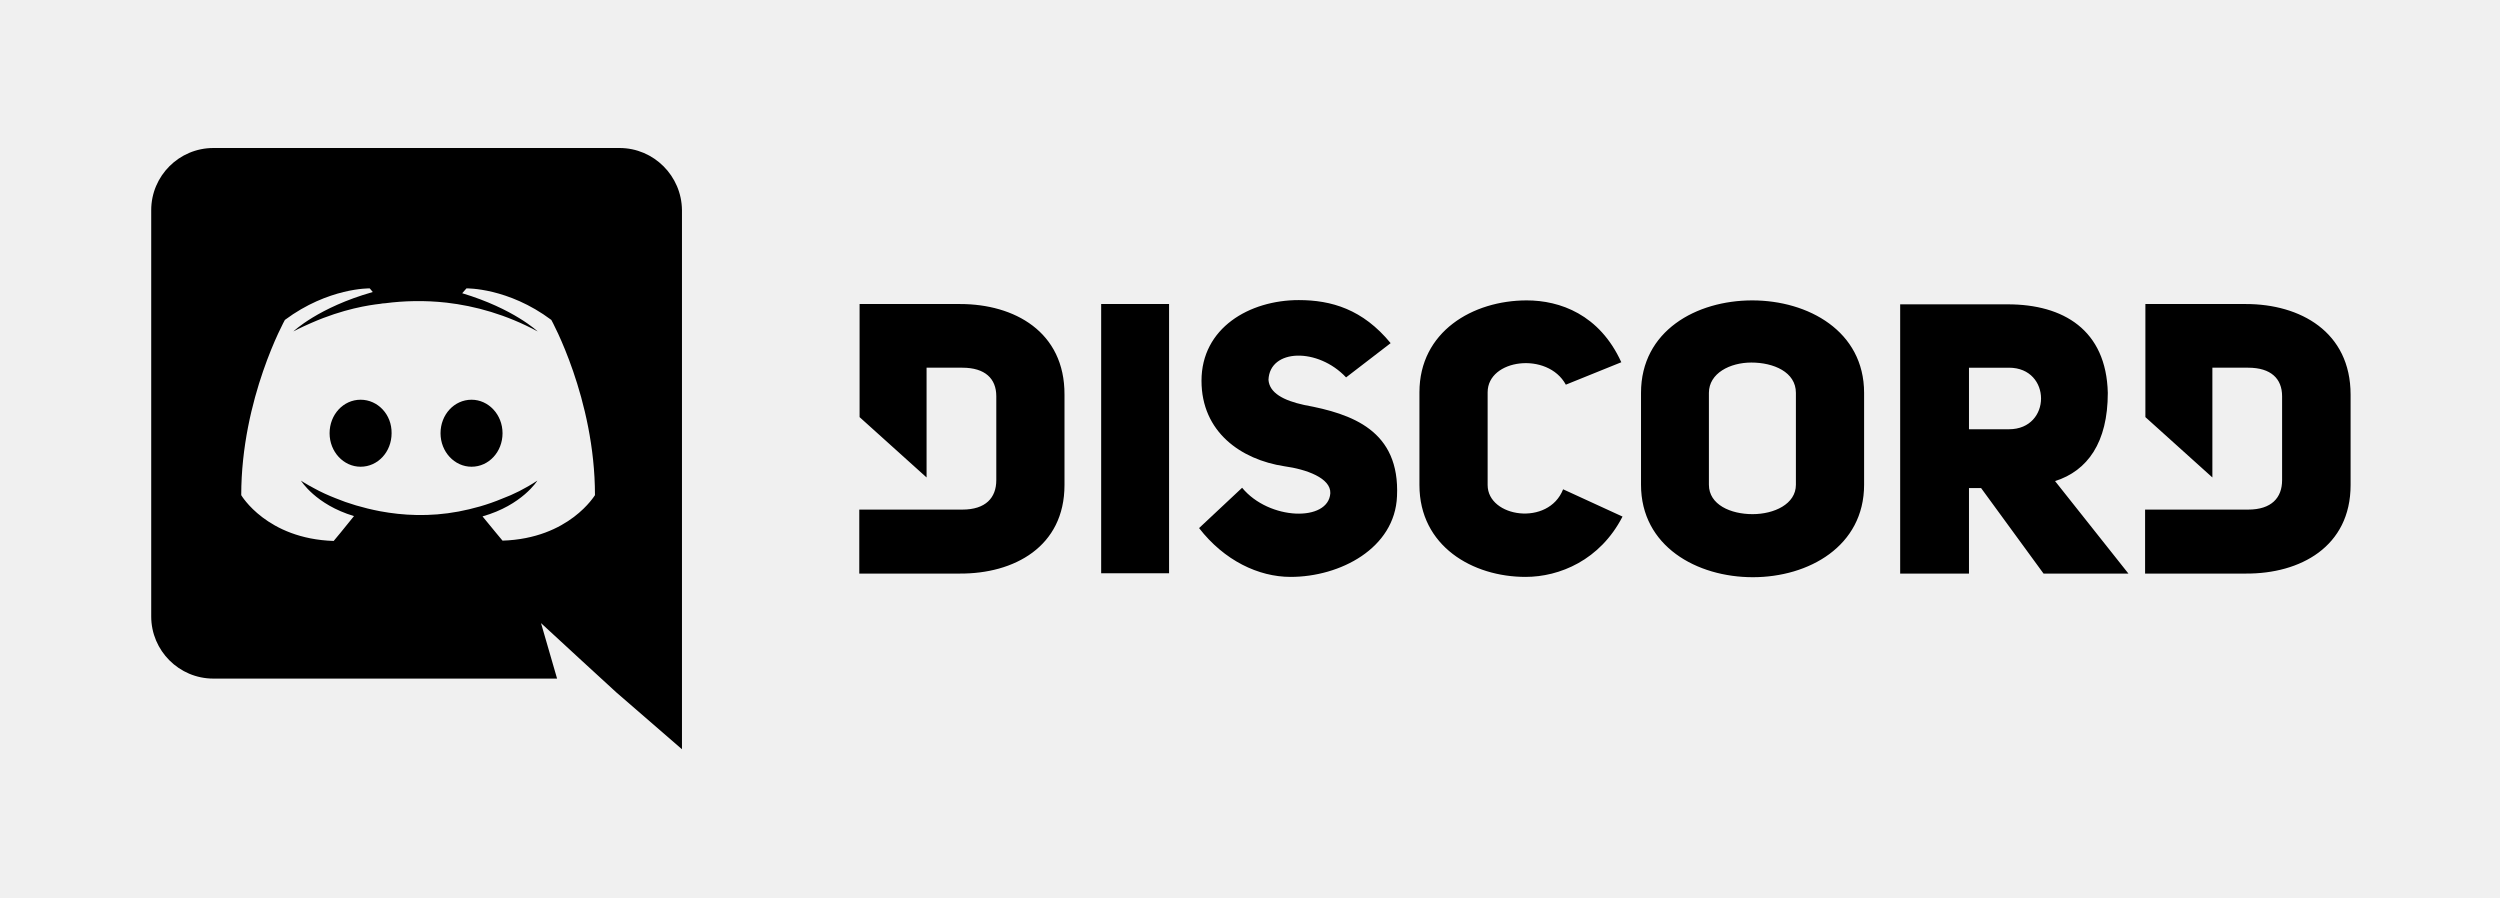
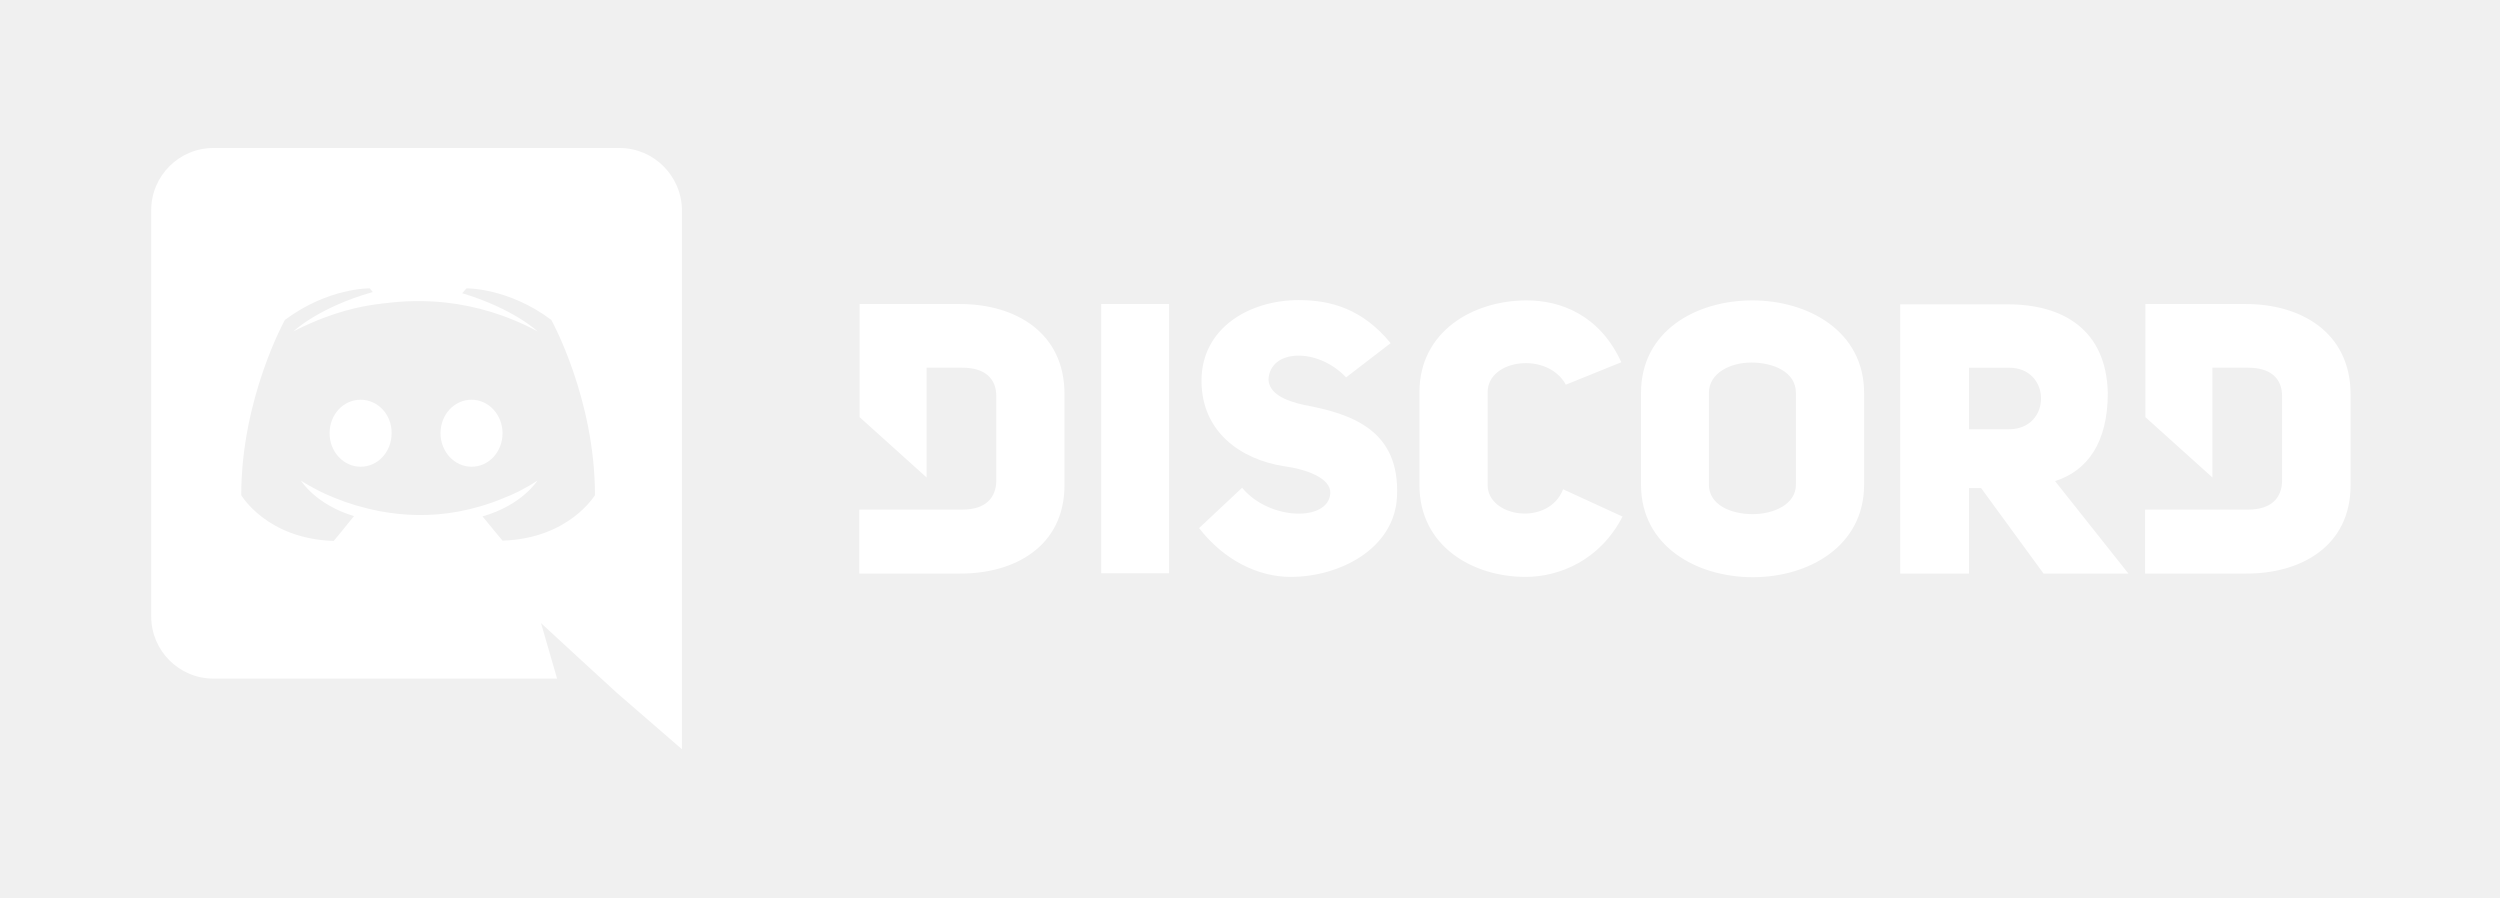
<svg xmlns="http://www.w3.org/2000/svg" viewBox="0 0 2761 991">
-   <g fill="currentColor" fill-rule="nonzero">
+   <g fill="#fff" fill-rule="nonzero">
    <path d="M520.761 441.458c-19.134 0-34.239 16.481-34.239 37 0 20.518 15.441 37 34.239 37 19.134 0 34.239-16.482 34.239-37 0-20.519-15.441-37-34.239-37zm-122.522 0c-19.134 0-34.239 16.481-34.239 37 0 20.518 15.441 37 34.239 37 19.134 0 34.239-16.482 34.239-37 .336-20.519-15.105-37-34.239-37z" />
    <path d="M684.2 163.458H235.625c-37.827 0-68.625 30.805-68.625 68.643v448.694c0 37.838 30.798 68.643 68.625 68.643H615.24l-17.742-61.276 42.849 39.511 40.506 37.168 72.307 62.617V232.1c-.334-37.838-31.132-68.643-68.96-68.643zM554.984 597.083s-12.051-14.398-22.094-26.787c43.853-12.39 60.591-39.512 60.591-39.512-13.725 9.04-26.78 15.403-38.497 19.756-16.738 7.032-32.806 11.385-48.54 14.398-32.137 6.027-61.595 4.353-86.702-.335-19.081-3.683-35.484-8.706-49.21-14.398-7.699-3.014-16.068-6.697-24.437-11.385-1.004-.67-2.008-1.004-3.013-1.674-.67-.335-1.004-.67-1.339-.67-6.025-3.348-9.373-5.692-9.373-5.692s16.069 26.453 58.583 39.177c-10.043 12.724-22.429 27.457-22.429 27.457-73.981-2.344-102.101-50.562-102.101-50.562 0-106.815 48.205-193.54 48.205-193.54 48.205-35.83 93.732-34.825 93.732-34.825l3.348 4.018C351.45 339.587 324 366.04 324 366.04s7.365-4.018 19.75-9.375c35.82-15.738 64.274-19.756 75.99-21.096 2.01-.334 3.683-.67 5.692-.67 20.42-2.678 43.518-3.348 67.62-.669 31.803 3.683 65.948 13.06 100.763 31.81 0 0-26.446-25.113-83.355-42.19l4.687-5.358s45.862-1.004 93.732 34.824c0 0 48.205 86.726 48.205 193.541 0-.334-28.12 47.883-102.101 50.227zm505.484-261.311h-111.14v124.897l73.982 66.635V406.089h39.5c25.108 0 37.494 12.055 37.494 31.476v92.752c0 19.421-11.717 32.48-37.493 32.48H948.993v70.656l111.14-.003c59.587.335 115.491-29.466 115.491-97.775V435.89c.335-69.648-55.57-100.12-115.156-100.12zm582.478 199.903V433.212c0-36.833 66.282-45.204 86.367-8.371l61.26-24.779c-24.102-52.906-67.955-68.308-104.444-68.308-59.587 0-118.504 34.489-118.504 101.458v102.463c0 67.639 58.917 101.458 117.165 101.458 37.493 0 82.35-18.416 107.123-66.634l-65.613-30.136c-16.068 41.186-83.354 31.14-83.354-4.688zm-202.529-88.4c-23.098-5.022-38.497-13.393-39.501-27.792 1.339-34.489 54.565-35.828 85.698-2.678l49.21-37.838c-30.799-37.503-65.613-47.548-101.432-47.548-54.566 0-107.457 30.806-107.457 89.069 0 56.589 43.518 87.06 91.388 94.426 24.438 3.349 51.553 13.06 50.883 29.802-2.008 31.81-67.62 30.136-97.414-6.027l-47.536 44.534c27.785 35.829 65.613 53.91 101.097 53.91 54.566 0 115.157-31.475 117.5-89.069 3.348-72.661-49.544-91.078-102.436-100.788zm-224.287 185.84h74.985V335.772h-74.985v297.343zm1264.379-297.343h-111.14v124.897l73.982 66.635V406.089h39.501c25.107 0 37.493 12.055 37.493 31.476v92.752c0 19.421-11.717 32.48-37.493 32.48h-113.818v70.656l111.475-.003c59.587.335 115.491-29.466 115.491-97.775V435.89c0-69.648-55.904-100.12-115.491-100.12zm-545.32-4.018c-61.596 0-122.856 33.484-122.856 102.128V535.34c0 67.974 61.595 102.128 123.525 102.128 61.596 0 122.856-34.154 122.856-102.128V433.882c0-68.309-61.93-102.128-123.525-102.128zm48.205 203.586c0 21.43-24.103 32.48-47.87 32.48-24.103 0-48.206-10.38-48.206-32.48V433.882c0-21.765 23.434-33.485 46.867-33.485 24.437 0 49.209 10.38 49.209 33.485V535.34zm344.465-101.458c-1.674-69.648-49.21-97.775-110.47-97.775H2098.55V633.45h75.99v-94.427h13.39l68.96 94.427h93.733l-81.012-102.128c35.82-11.385 58.248-42.526 58.248-97.44zm-109.13 40.181h-44.189V406.09h44.188c47.201 0 47.201 67.974 0 67.974z" />
  </g>
</svg>
